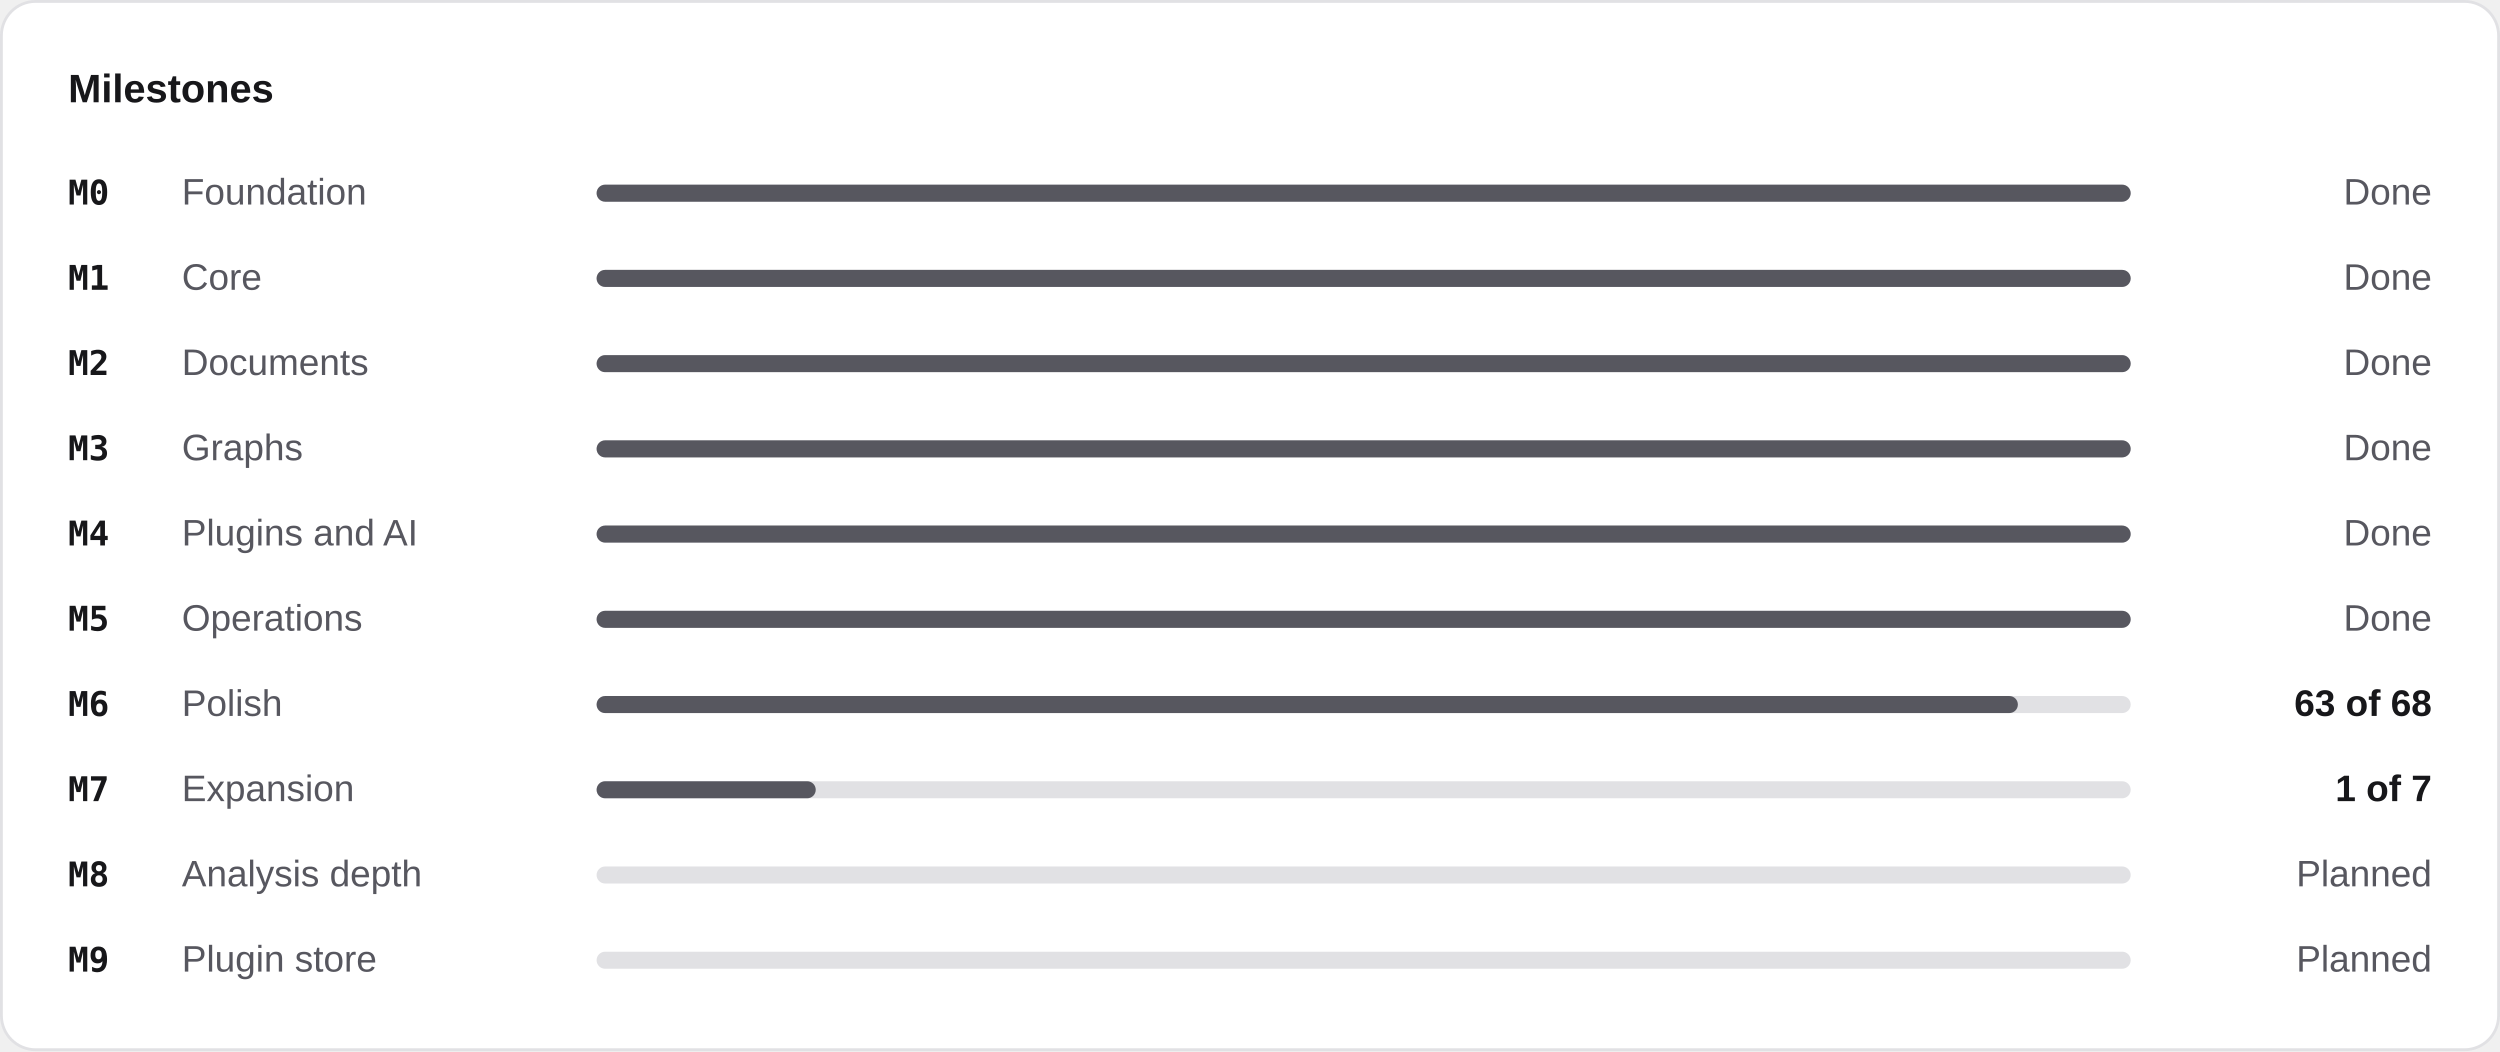
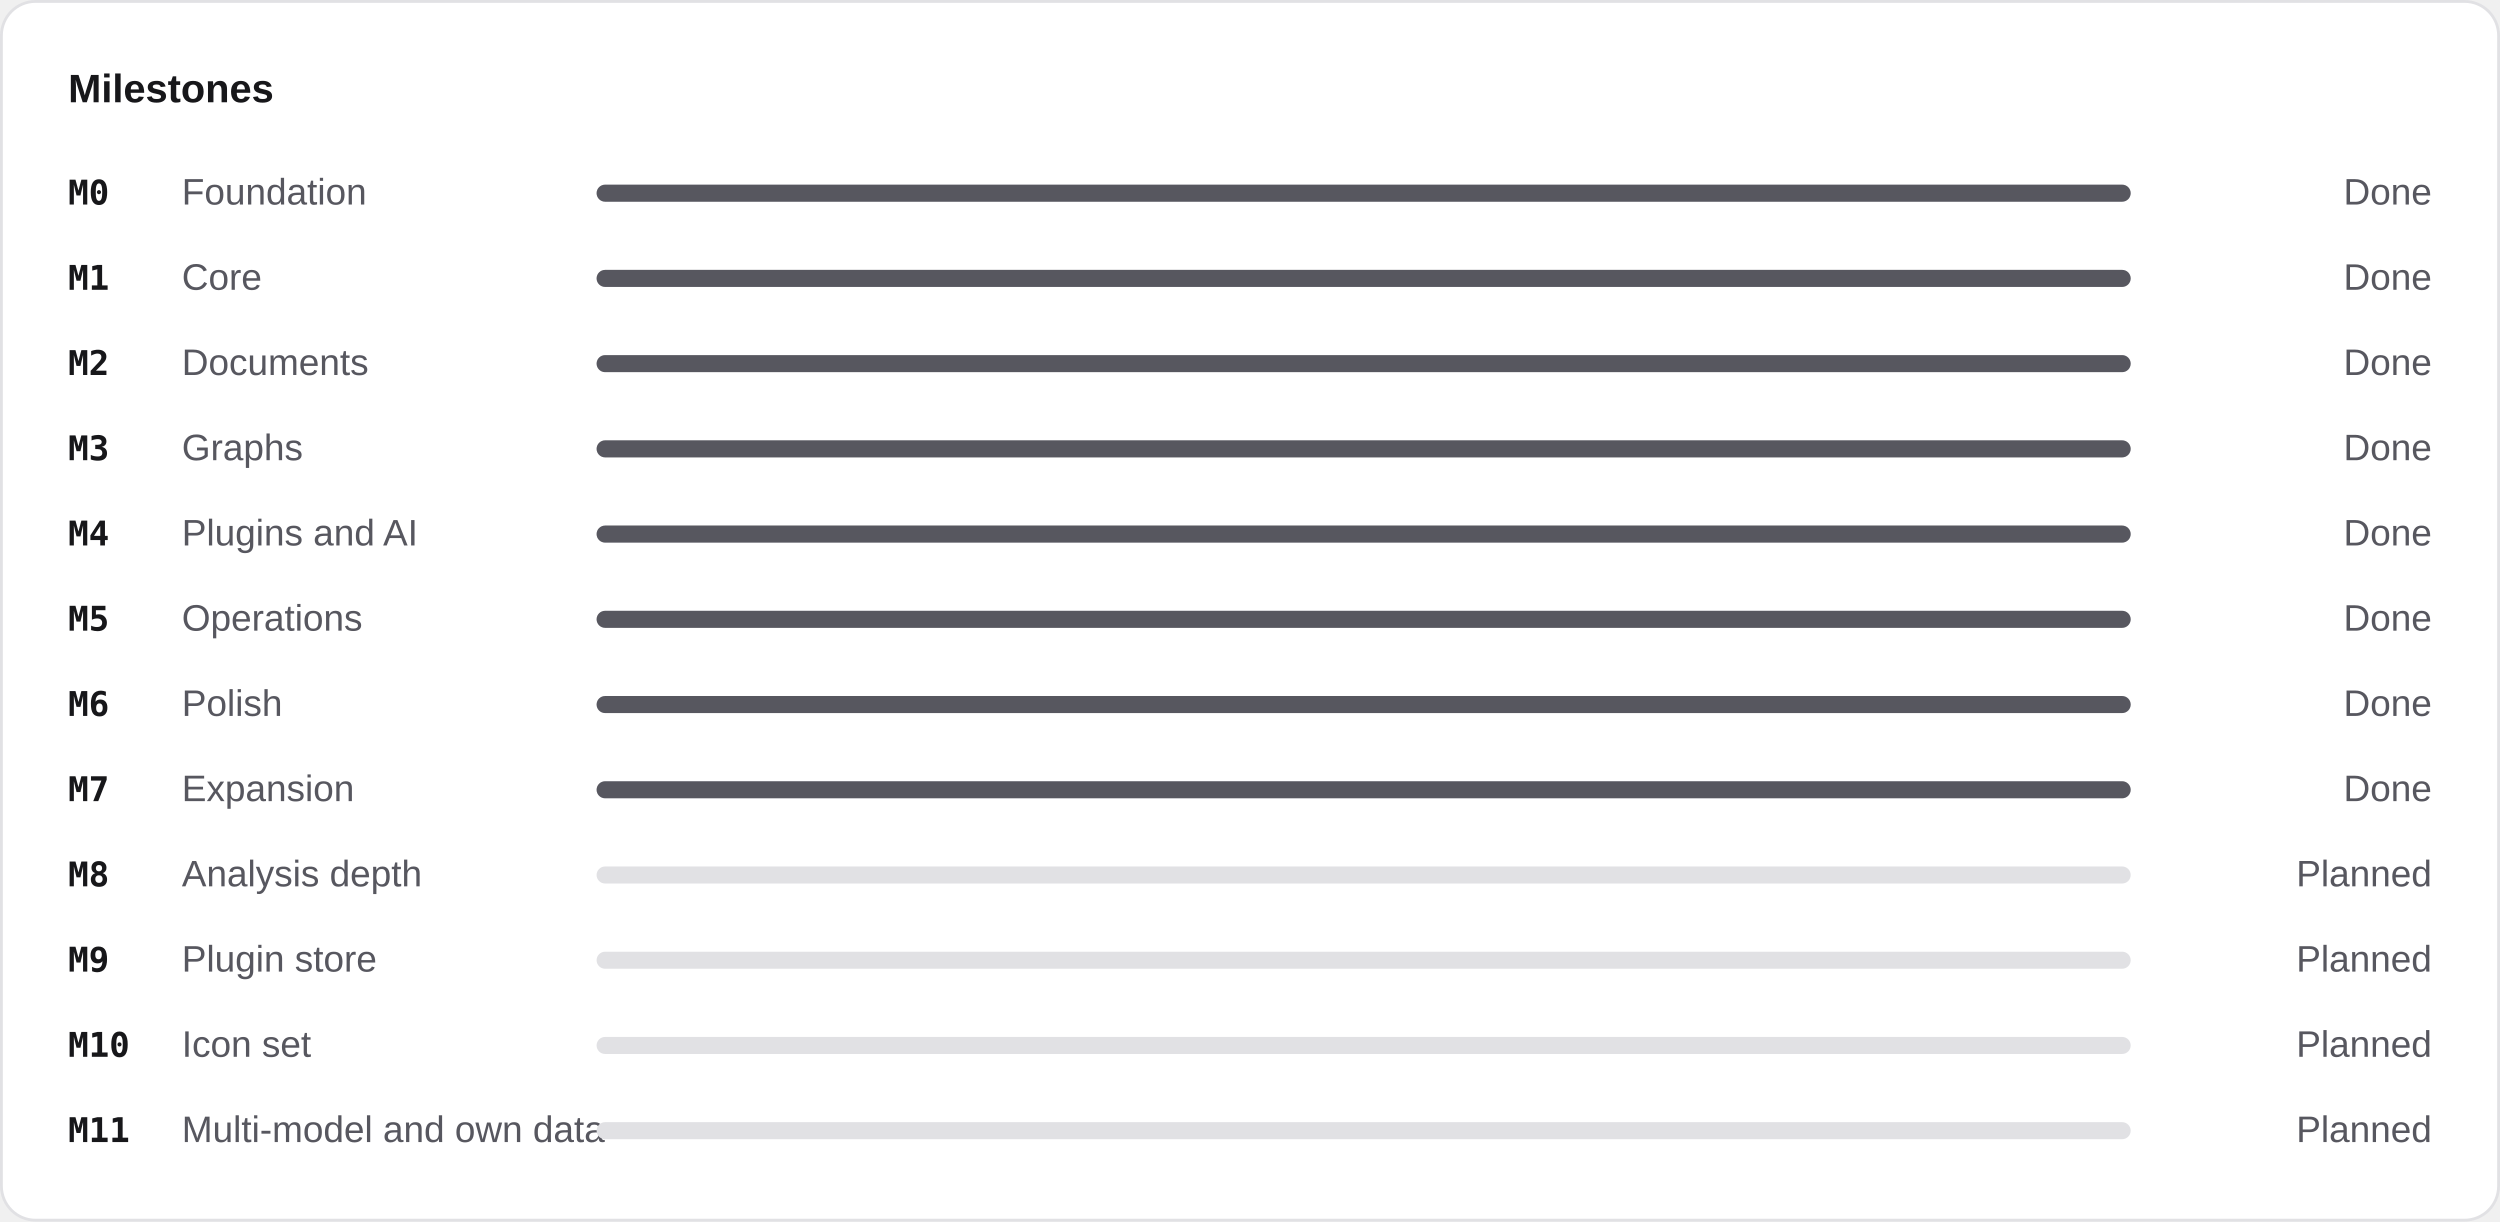
- <svg xmlns="http://www.w3.org/2000/svg" width="880" height="370" viewBox="0 0 880 370" role="img" aria-labelledby="title desc">
+ <svg xmlns="http://www.w3.org/2000/svg" width="880" height="430" viewBox="0 0 880 430" role="img" aria-labelledby="title desc">
  <defs>
    <linearGradient id="sweep" x1="0" x2="1" y1="0" y2="0">
      <stop offset="0" stop-color="#17171a" stop-opacity="0" />
      <stop offset="0.5" stop-color="#17171a" stop-opacity="0.45" />
      <stop offset="1" stop-color="#17171a" stop-opacity="0" />
    </linearGradient>
  </defs>
  <style>
text{font-family:"Instrument Sans","Segoe UI",system-ui,-apple-system,"Helvetica Neue",Arial,sans-serif;font-size:13px;fill:#57575f;font-variant-numeric:tabular-nums}
.title{font-size:14px;font-weight:600;fill:#17171a}
.id{font-family:"JetBrains Mono",ui-monospace,"Cascadia Code","SF Mono",Menlo,Consolas,monospace;font-size:12px;font-weight:600;fill:#17171a}
.status.current{fill:#17171a;font-weight:600}
.track{fill:#e1e1e4}
.fill{fill:#57575f;transform-box:fill-box;transform-origin:left center;animation:grow 1.2s cubic-bezier(.22,.7,.2,1) backwards}
@keyframes grow{from{transform:scaleX(0)}to{transform:scaleX(1)}}
- @keyframes sweep-m6{0%{transform:translateX(0)}55%,100%{transform:translateX(620.29px)}}
- .sweep-m6{animation:sweep-m6 4.8s ease-in-out 1.74s infinite}
- @keyframes sweep-m7{0%{transform:translateX(0)}55%,100%{transform:translateX(197.14px)}}
- .sweep-m7{animation:sweep-m7 4.8s ease-in-out 1.83s infinite}
@media (prefers-reduced-motion:reduce){.fill,.sweep{animation:none}}
</style>
-   <rect x="0.5" y="0.5" width="879" height="369" rx="12" fill="#ffffff" stroke="#e1e1e4" />
+   <rect x="0.5" y="0.5" width="879" height="429" rx="12" fill="#ffffff" stroke="#e1e1e4" />
  <text class="title" x="24" y="36">Milestones</text>
  <g class="row">
    <text class="id" x="24" y="72">M0</text>
    <text class="name" x="64" y="72">Foundation</text>
    <rect class="track" x="210" y="65" width="540" height="6" rx="3" />
    <rect class="fill" x="210" y="65" width="540" height="6" rx="3" style="animation-delay:0s" />
    <text class="status" x="856" y="72" text-anchor="end">Done</text>
  </g>
  <g class="row">
    <text class="id" x="24" y="102">M1</text>
    <text class="name" x="64" y="102">Core</text>
    <rect class="track" x="210" y="95" width="540" height="6" rx="3" />
    <rect class="fill" x="210" y="95" width="540" height="6" rx="3" style="animation-delay:0.09s" />
    <text class="status" x="856" y="102" text-anchor="end">Done</text>
  </g>
  <g class="row">
    <text class="id" x="24" y="132">M2</text>
    <text class="name" x="64" y="132">Documents</text>
    <rect class="track" x="210" y="125" width="540" height="6" rx="3" />
    <rect class="fill" x="210" y="125" width="540" height="6" rx="3" style="animation-delay:0.18s" />
    <text class="status" x="856" y="132" text-anchor="end">Done</text>
  </g>
  <g class="row">
    <text class="id" x="24" y="162">M3</text>
    <text class="name" x="64" y="162">Graphs</text>
    <rect class="track" x="210" y="155" width="540" height="6" rx="3" />
    <rect class="fill" x="210" y="155" width="540" height="6" rx="3" style="animation-delay:0.27s" />
    <text class="status" x="856" y="162" text-anchor="end">Done</text>
  </g>
  <g class="row">
    <text class="id" x="24" y="192">M4</text>
    <text class="name" x="64" y="192">Plugins and AI</text>
    <rect class="track" x="210" y="185" width="540" height="6" rx="3" />
    <rect class="fill" x="210" y="185" width="540" height="6" rx="3" style="animation-delay:0.36s" />
    <text class="status" x="856" y="192" text-anchor="end">Done</text>
  </g>
  <g class="row">
    <text class="id" x="24" y="222">M5</text>
    <text class="name" x="64" y="222">Operations</text>
    <rect class="track" x="210" y="215" width="540" height="6" rx="3" />
    <rect class="fill" x="210" y="215" width="540" height="6" rx="3" style="animation-delay:0.45s" />
    <text class="status" x="856" y="222" text-anchor="end">Done</text>
  </g>
  <g class="row">
    <text class="id" x="24" y="252">M6</text>
    <text class="name" x="64" y="252">Polish</text>
    <rect class="track" x="210" y="245" width="540" height="6" rx="3" />
-     <rect class="fill" x="210" y="245" width="500.29" height="6" rx="3" style="animation-delay:0.54s" />
-     <clipPath id="clip-m6">
-       <rect x="210" y="245" width="500.29" height="6" rx="3" />
-     </clipPath>
-     <g clip-path="url(#clip-m6)">
-       <rect class="sweep sweep-m6" x="90" y="245" width="120" height="6" fill="url(#sweep)" />
-     </g>
-     <text class="status current" x="856" y="252" text-anchor="end">63 of 68</text>
+     <rect class="fill" x="210" y="245" width="540" height="6" rx="3" style="animation-delay:0.54s" />
+     <text class="status" x="856" y="252" text-anchor="end">Done</text>
  </g>
  <g class="row">
    <text class="id" x="24" y="282">M7</text>
    <text class="name" x="64" y="282">Expansion</text>
    <rect class="track" x="210" y="275" width="540" height="6" rx="3" />
-     <rect class="fill" x="210" y="275" width="77.14" height="6" rx="3" style="animation-delay:0.63s" />
-     <clipPath id="clip-m7">
-       <rect x="210" y="275" width="77.14" height="6" rx="3" />
-     </clipPath>
-     <g clip-path="url(#clip-m7)">
-       <rect class="sweep sweep-m7" x="90" y="275" width="120" height="6" fill="url(#sweep)" />
-     </g>
-     <text class="status current" x="856" y="282" text-anchor="end">1 of 7</text>
+     <rect class="fill" x="210" y="275" width="540" height="6" rx="3" style="animation-delay:0.63s" />
+     <text class="status" x="856" y="282" text-anchor="end">Done</text>
  </g>
  <g class="row">
    <text class="id" x="24" y="312">M8</text>
    <text class="name" x="64" y="312">Analysis depth</text>
    <rect class="track" x="210" y="305" width="540" height="6" rx="3" />
    <text class="status" x="856" y="312" text-anchor="end">Planned</text>
  </g>
  <g class="row">
    <text class="id" x="24" y="342">M9</text>
    <text class="name" x="64" y="342">Plugin store</text>
    <rect class="track" x="210" y="335" width="540" height="6" rx="3" />
    <text class="status" x="856" y="342" text-anchor="end">Planned</text>
  </g>
+   <g class="row">
+     <text class="id" x="24" y="372">M10</text>
+     <text class="name" x="64" y="372">Icon set</text>
+     <rect class="track" x="210" y="365" width="540" height="6" rx="3" />
+     <text class="status" x="856" y="372" text-anchor="end">Planned</text>
+   </g>
+   <g class="row">
+     <text class="id" x="24" y="402">M11</text>
+     <text class="name" x="64" y="402">Multi-model and own data</text>
+     <rect class="track" x="210" y="395" width="540" height="6" rx="3" />
+     <text class="status" x="856" y="402" text-anchor="end">Planned</text>
+   </g>
</svg>
